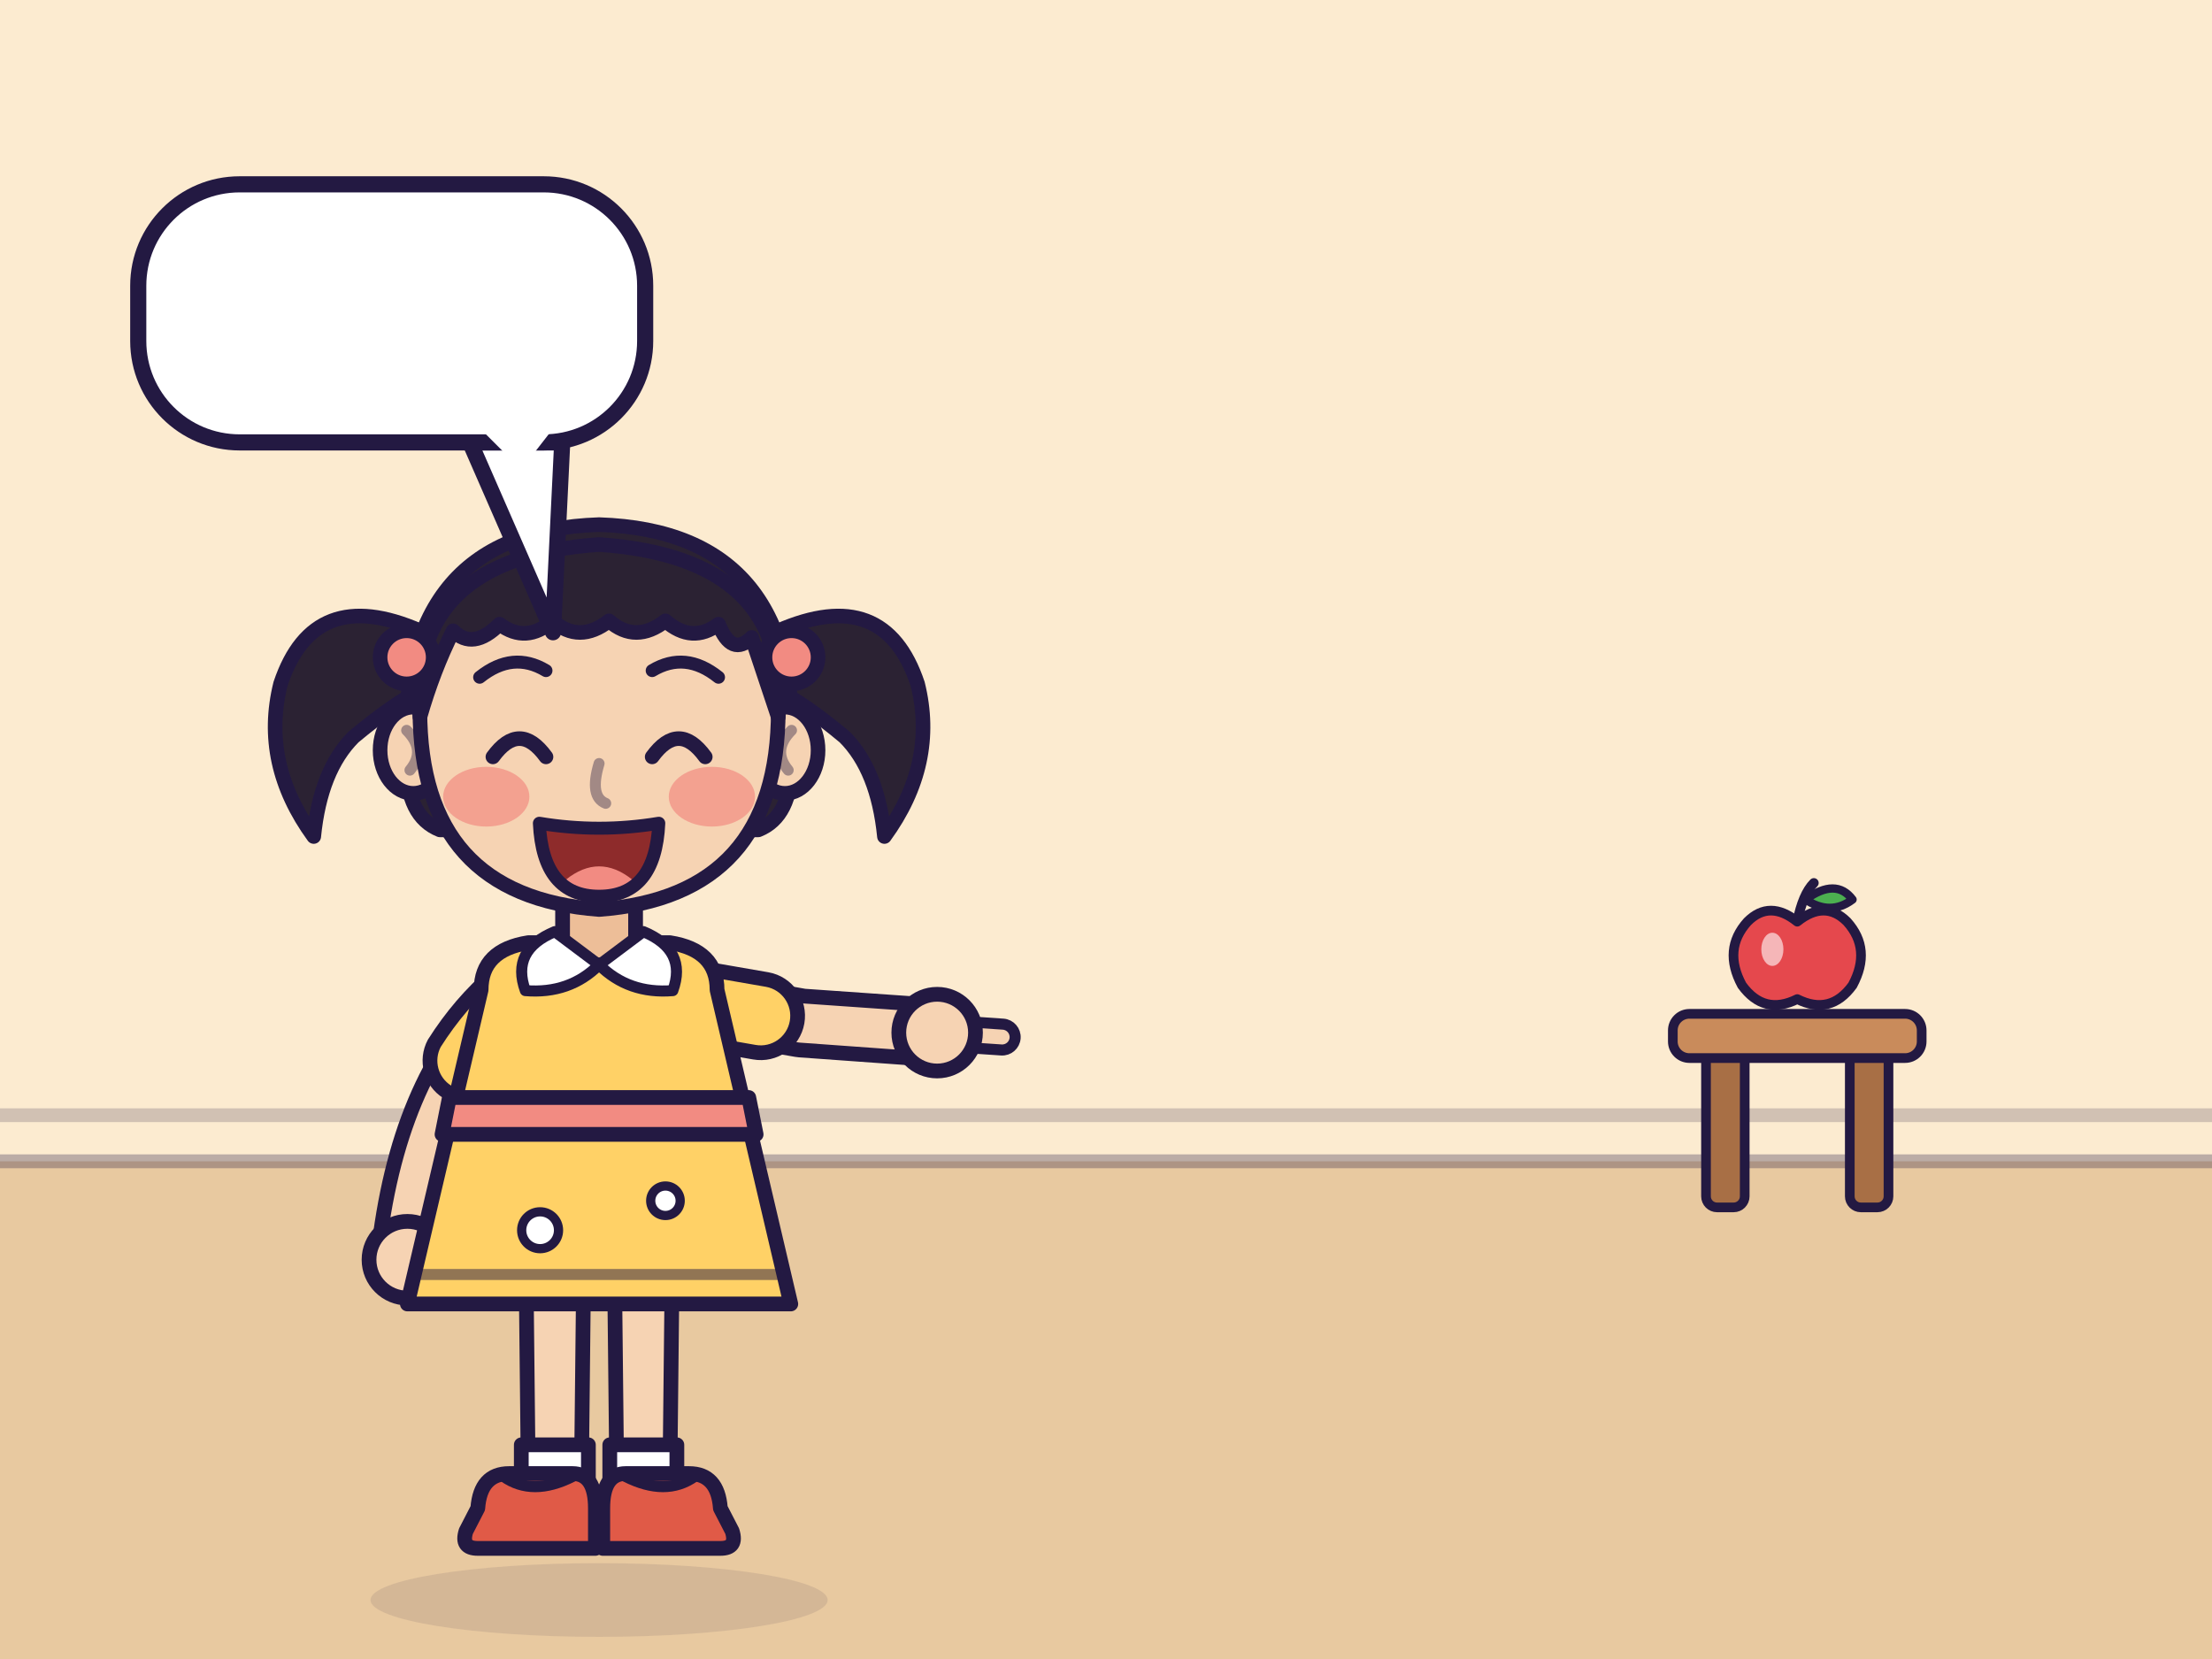
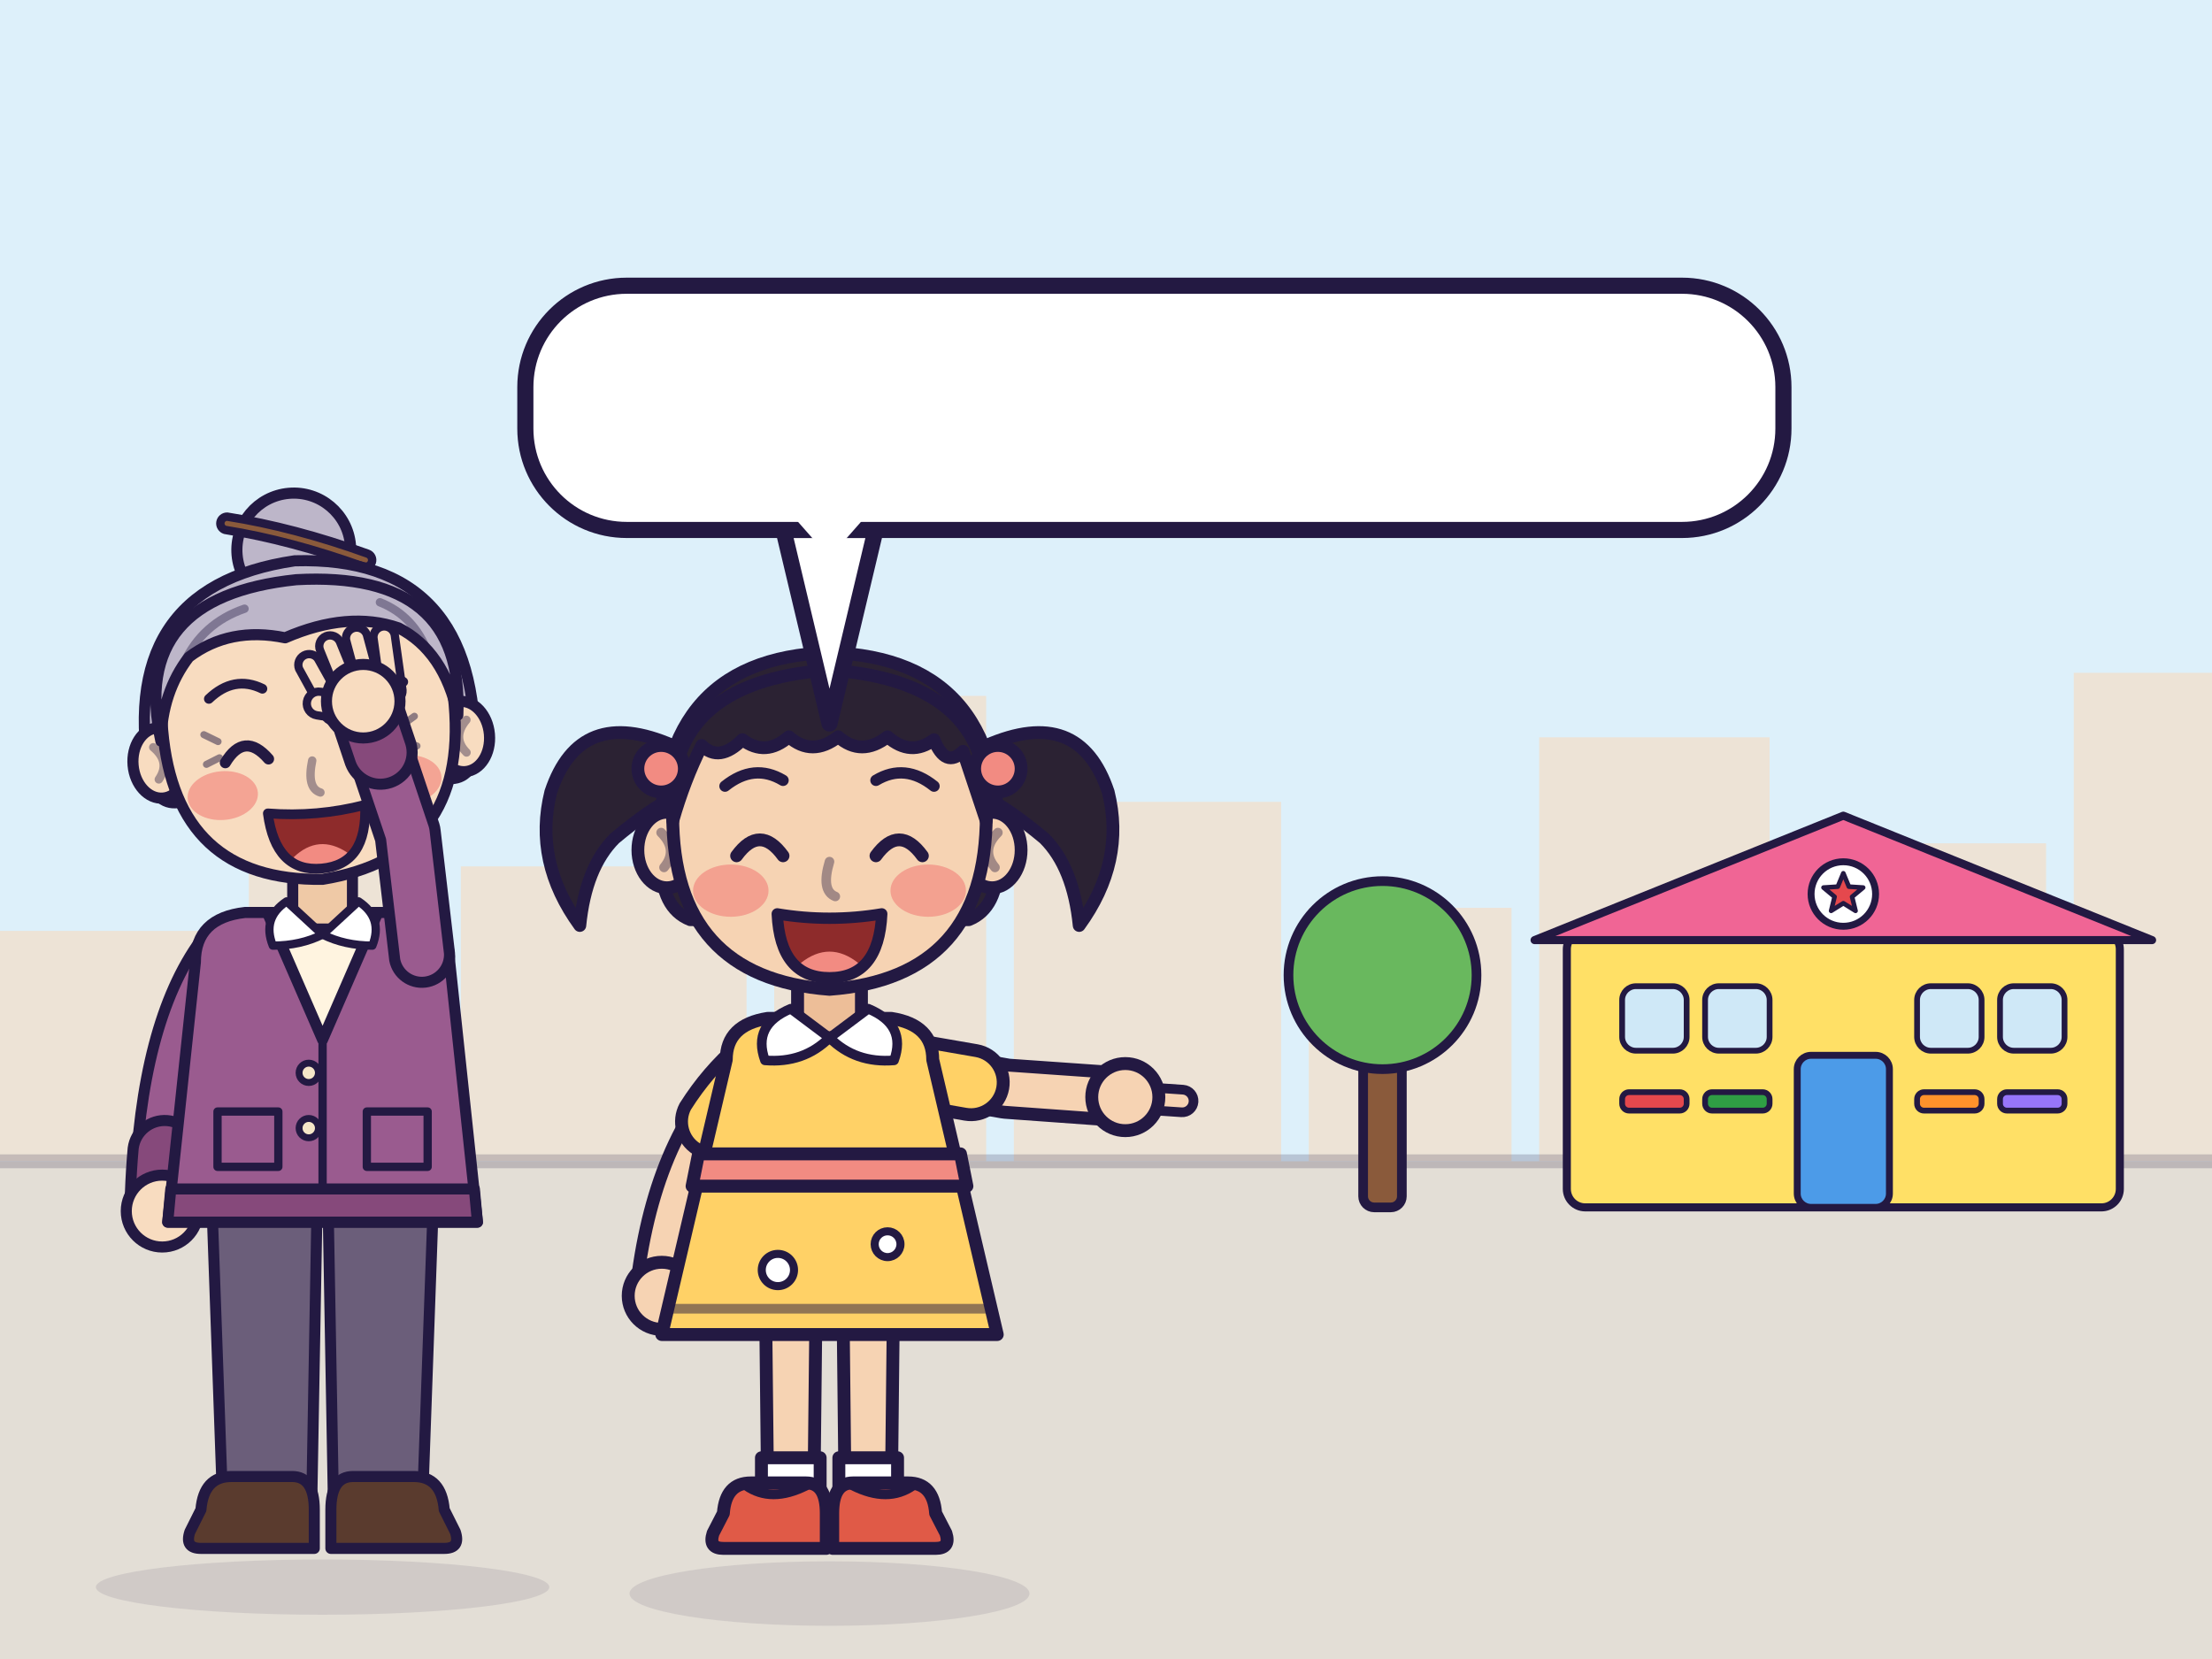
- <svg xmlns="http://www.w3.org/2000/svg" viewBox="0 0 480 360" role="img" aria-label="Little Sister points at an apple far away on a table across the room: &quot;那个！&quot;">
+ <svg xmlns="http://www.w3.org/2000/svg" viewBox="0 0 480 360" role="img" aria-label="Little Sister points at the school far down the street; Grandma looks too: &quot;那是我们的学校。&quot;">
  <g stroke="#231942" stroke-width="3.5" stroke-linejoin="round" stroke-linecap="round">
-     <rect x="0" y="0" width="480" height="360" fill="#FCEBD0" stroke="none" />
-     <rect x="0" y="252" width="480" height="108" fill="#E8C9A0" stroke="none" />
-     <path d="M0 252L480 252" fill="none" stroke-width="3" opacity="0.3" />
-     <path d="M0 242L480 242" fill="none" stroke-width="3" opacity="0.2" />
-     <g transform="translate(390 262) scale(0.6 0.6)">
-       <g class="prop p-table">
-         <rect x="-33" y="-58" width="14" height="58" rx="4" fill="#A86F45" />
-         <rect x="19" y="-58" width="14" height="58" rx="4" fill="#A86F45" />
-         <rect x="-45" y="-70" width="90" height="16" rx="6" fill="#C98B5B" />
-       </g>
-     </g>
-     <g transform="translate(390 218) scale(0.6 0.6)">
-       <g class="prop p-apple target">
-         <path d="M0-30Q2-40 6-44" fill="none" stroke-width="3.5" />
-         <path d="M3-38Q14-46 20-38Q12-32 3-38Z" fill="#4CAF50" stroke-width="3" />
-         <path d="M0-30Q-10-38-18-30Q-27-20-20-7Q-12 4 0-2Q12 4 20-7Q27-20 18-30Q10-38 0-30Z" fill="#E5484D" />
-         <ellipse cx="-9" cy="-20" rx="4" ry="6" fill="#FFFFFF" stroke="none" opacity="0.6" />
-       </g>
-     </g>
-     <g transform="translate(130 336) scale(0.8 0.8)">
+     <rect x="0" y="0" width="480" height="360" fill="#DDF0FA" stroke="none" />
+     <rect x="0" y="202" width="48" height="50" fill="#EDE3D6" stroke="none" />
+     <rect x="54" y="165" width="40" height="87" fill="#EDE3D6" stroke="none" />
+     <rect x="100" y="188" width="62" height="64" fill="#EDE3D6" stroke="none" />
+     <rect x="168" y="151" width="46" height="101" fill="#EDE3D6" stroke="none" />
+     <rect x="220" y="174" width="58" height="78" fill="#EDE3D6" stroke="none" />
+     <rect x="284" y="197" width="44" height="55" fill="#EDE3D6" stroke="none" />
+     <rect x="334" y="160" width="50" height="92" fill="#EDE3D6" stroke="none" />
+     <rect x="390" y="183" width="54" height="69" fill="#EDE3D6" stroke="none" />
+     <rect x="450" y="146" width="30" height="106" fill="#EDE3D6" stroke="none" />
+     <rect x="0" y="252" width="480" height="108" fill="#E3DED6" stroke="none" />
+     <path d="M0 252L480 252" fill="none" stroke-width="3" opacity="0.2" />
+     <g transform="translate(300 262) scale(0.6 0.6)">
+       <g class="prop p-tree">
+         <rect x="-7" y="-60" width="14" height="60" rx="4" fill="#8A5A3B" />
+         <circle cx="0" cy="-84" r="34" fill="#69B85E" />
+       </g>
+     </g>
+     <g transform="translate(400 262) scale(0.5 0.5)">
+       <g class="prop p-school-small target">
+         <rect x="-120" y="-120" width="240" height="120" rx="8" fill="#FFE066" />
+         <path d="M-134-116L0-170L134-116Z" fill="#F06595" />
+         <circle cx="0" cy="-136" r="14" fill="#FFFFFF" stroke-width="3" />
+         <path d="M0-145L2.4-139.2L8.6-138.8L3.8-134.8L5.3-128.7L0-132L-5.3-128.7L-3.8-134.8L-8.6-138.8L-2.4-139.2Z" fill="#E5484D" stroke-width="2" />
+         <rect x="-96" y="-96" width="28" height="28" rx="6" fill="#CFE8F7" stroke-width="2.5" />
+         <rect x="-60" y="-96" width="28" height="28" rx="6" fill="#CFE8F7" stroke-width="2.5" />
+         <rect x="32" y="-96" width="28" height="28" rx="6" fill="#CFE8F7" stroke-width="2.5" />
+         <rect x="68" y="-96" width="28" height="28" rx="6" fill="#CFE8F7" stroke-width="2.5" />
+         <rect x="-20" y="-66" width="40" height="66" rx="6" fill="#4C9BE8" stroke-width="3" />
+         <rect x="-96" y="-50" width="28" height="8" rx="3" fill="#E5484D" stroke-width="2.5" />
+         <rect x="-60" y="-50" width="28" height="8" rx="3" fill="#2F9E44" stroke-width="2.5" />
+         <rect x="32" y="-50" width="28" height="8" rx="3" fill="#FF922B" stroke-width="2.5" />
+         <rect x="68" y="-50" width="28" height="8" rx="3" fill="#9775FA" stroke-width="2.5" />
+       </g>
+     </g>
+     <g transform="translate(180 336) scale(0.7 0.7)">
      <g class="char c-1 ch-meimei">
        <g transform="translate(-150 -432)">
          <ellipse class="shadow" cx="150" cy="446" rx="62" ry="10" fill="#231942" stroke="none" opacity="0.1" />
          <g class="figure" stroke="#231942" stroke-width="4" stroke-linejoin="round" stroke-linecap="round">
            <g class="legs">
              <path d="M129.9 329.7L146.1 329.7L145.1 422.6L130.9 422.6Z" fill="#F6D3B3" />
              <path d="M128.9 403.9L147.1 403.9L147.1 422.6L128.9 422.6Z" fill="#FFFFFF" />
              <path d="M153.9 329.7L170.1 329.7L169.1 422.6L154.9 422.6Z" fill="#F6D3B3" />
              <path d="M152.9 403.9L171.1 403.9L171.1 422.6L152.9 422.6Z" fill="#FFFFFF" />
              <path d="M149 421.1Q149 411.7 142.8 411.7L125.6 411.7Q117.8 411.7 117.1 421.1L113.9 427.3Q112.4 432 117.1 432L149 432Z" fill="#E05A47" />
              <path d="M124.1 412.5Q131.9 418 142.8 412.5" fill="none" stroke-width="3" />
              <path d="M151 421.1Q151 411.7 157.2 411.7L174.4 411.7Q182.2 411.7 182.9 421.1L186.1 427.3Q187.6 432 182.9 432L151 432Z" fill="#E05A47" />
              <path d="M175.9 412.5Q168.1 418 157.2 412.5" fill="none" stroke-width="3" />
            </g>
            <g transform="translate(150 333.7)">
              <g class="upper">
                <g transform="translate(-150 -333.7)">
                  <g transform="translate(172 283.7)">
                    <g class="arm-left act">
                      <g transform="translate(-172 -283.7)">
                        <path d="M170.7 291L203.5 296.7A7.4 7.4 0 0 0 204.3 296.8L236.2 299.1A7.4 7.4 0 0 0 237.2 284.4L205.7 282.2L173.3 276.5A7.4 7.4 0 0 0 170.7 291Z" fill="#F6D3B3" />
                        <path d="M170.3 293.6L192.1 297.4A10 10 0 0 0 195.6 277.7L173.7 273.9A10 10 0 0 0 170.3 293.6Z" fill="#FFD166" />
                        <path d="M241.4 295.6L259.1 296.8A3.5 3.5 0 0 0 259.6 289.8L241.9 288.6A3.5 3.5 0 0 0 241.4 295.6Z" fill="#F6D3B3" stroke-width="3" />
                        <circle class="hand" cx="241.7" cy="292.1" r="10.4" fill="#F6D3B3" />
                      </g>
                    </g>
                  </g>
                  <g transform="translate(128 283.7)">
                    <g class="arm-right">
                      <g transform="translate(-128 -283.7)">
                        <path d="M123.2 278.1Q97.1 300.4 90.7 346.7A7.4 7.4 0 0 0 105.3 348.7Q110.9 308 132.8 289.3A7.4 7.4 0 0 0 123.2 278.1Z" fill="#F6D3B3" />
                        <path d="M121.5 276.1Q112.2 284.1 105.3 295A10 10 0 0 0 122.2 305.6Q127.5 297.3 134.5 291.3A10 10 0 0 0 121.5 276.1Z" fill="#FFD166" />
                        <circle class="hand" cx="98" cy="353.7" r="10.4" fill="#F6D3B3" />
                      </g>
                    </g>
                  </g>
                  <g class="body">
                    <path d="M118 280.5Q118 269.7 130.8 267.7L169.2 267.7Q182 269.7 182 280.5L202 365.7L98 365.7Z" fill="#FFD166" />
                    <path d="M109.4 309.7L190.6 309.7L192.6 319.7L107.4 319.7Z" fill="#F28B82" />
                    <g class="neck">
                      <rect x="140.1" y="250.7" width="19.8" height="23" rx="6" fill="#EDBE98" />
                    </g>
                    <path d="M138 264.7Q126 269.7 130 280.7Q142 281.7 150 273.7Z" fill="#FFFFFF" stroke-width="3" />
                    <path d="M162 264.7Q174 269.7 170 280.7Q158 281.7 150 273.7Z" fill="#FFFFFF" stroke-width="3" />
                    <circle cx="134" cy="345.7" r="5" fill="#FFFFFF" stroke-width="2.5" />
                    <circle cx="168" cy="337.7" r="4" fill="#FFFFFF" stroke-width="2.5" />
                    <path d="M101.6 357.7L198.4 357.7" fill="none" stroke-width="3" opacity="0.5" />
                  </g>
                  <g transform="translate(150 258.7)">
                    <g class="head">
                      <g transform="translate(-150 -258.7)">
                        <g transform="translate(150 210.1) scale(0.9)" stroke-width="4.4">
                          <g class="hair-back">
                            <path d="M-54-30Q-86-44-96-14Q-102 10-86 32Q-84 12-74 2Q-62-8-54-12Z" fill="#2B2233" />
                            <path d="M54-30Q86-44 96-14Q102 10 86 32Q84 12 74 2Q62-8 54-12Z" fill="#2B2233" />
                            <path d="M-58 10Q-62-60 0-62Q62-60 58 10Q58 26 48 30L-48 30Q-58 26-58 10Z" fill="#2B2233" />
                          </g>
                          <g class="ears">
                            <ellipse cx="-56" cy="6" rx="10" ry="13" fill="#F6D3B3" />
                            <ellipse cx="56" cy="6" rx="10" ry="13" fill="#F6D3B3" />
                            <path d="M-58 0Q-52 6-57 12" fill="none" stroke-width="3.3" opacity="0.4" />
                            <path d="M58 0Q52 6 57 12" fill="none" stroke-width="3.3" opacity="0.4" />
                          </g>
                          <path class="face" d="M-54-6Q-54-52 0-52Q54-52 54-6Q54 50 0 54Q-54 50-54-6Z" fill="#F6D3B3" />
                          <g class="hair">
                            <path d="M-54-4Q-58-52 0-56Q58-52 54-4Q50-16 46-28Q40-22 36-32Q28-26 20-33Q11-26 3-33Q-6-26-14-33Q-22-26-30-32Q-38-24-44-30Q-50-18-54-4Z" fill="#2B2233" />
                            <circle cx="-58" cy="-22" r="8" fill="#F28B82" />
                            <circle cx="58" cy="-22" r="8" fill="#F28B82" />
                          </g>
                          <g class="cheeks">
                            <ellipse cx="-34" cy="20" rx="13" ry="9" fill="#F28B82" stroke="none" opacity="0.7" />
                            <ellipse cx="34" cy="20" rx="13" ry="9" fill="#F28B82" stroke="none" opacity="0.7" />
                          </g>
                          <g class="brows">
                            <path d="M-36-16Q-26-24-16-18M16-18Q26-24 36-16" fill="none" stroke-width="3.9" />
                          </g>
                          <g transform="translate(0 4)">
                            <g class="eyes">
                              <g transform="translate(0 -4)">
                                <path d="M-32 8Q-24-3-16 8M16 8Q24-3 32 8" fill="none" stroke-width="4.4" />
                              </g>
                            </g>
                          </g>
                          <g class="nose">
                            <path d="M0 10Q-3 20 2 22" fill="none" stroke-width="3.3" opacity="0.4" />
                          </g>
                          <g class="mouth">
                            <path d="M-18 28Q0 31 18 28Q17 50 0 50Q-17 50-18 28Z" fill="#8E2B2B" stroke="none" />
                            <path d="M-10 45Q0 37 10 45Q6 50 0 50Q-6 50-10 45Z" fill="#F28B82" stroke="none" />
                            <path d="M-18 28Q0 31 18 28Q17 50 0 50Q-17 50-18 28Z" fill="none" stroke-width="3.9" />
                          </g>
                        </g>
                      </g>
                    </g>
                  </g>
                </g>
              </g>
            </g>
          </g>
        </g>
      </g>
    </g>
-     <g transform="translate(120 137.2)">
-       <g class="bubble b-1 has-text">
-         <g transform="translate(-120 -137.2)">
-           <path d="M102 96L120 137.2L122 96Z" fill="#FFFFFF" />
-           <rect x="30" y="40" width="110" height="56" rx="22" fill="#FFFFFF" />
-           <path d="M103.2 92L113.1 101.9L120.8 92Z" fill="#FFFFFF" stroke="none" />
+     <g transform="translate(70 336) scale(0.6 0.6)">
+       <g class="char c-2 ch-nainai">
+         <g transform="translate(-150 -432)">
+           <ellipse class="shadow" cx="150" cy="446" rx="82" ry="10" fill="#231942" stroke="none" opacity="0.1" />
+           <g class="figure" stroke="#231942" stroke-width="4" stroke-linejoin="round" stroke-linecap="round">
+             <g class="legs">
+               <path d="M110 308L148 308L146 420L114 420Z" fill="#6B5E7A" />
+               <path d="M190 308L152 308L154 420L186 420Z" fill="#6B5E7A" />
+               <path d="M147 418Q147 406 139 406L117 406Q107 406 106 418L102 426Q100 432 106 432L147 432Z" fill="#5A3B2E" />
+               <path d="M153 418Q153 406 161 406L183 406Q193 406 194 418L198 426Q200 432 194 432L153 432Z" fill="#5A3B2E" />
+             </g>
+             <g transform="translate(150 308)">
+               <g class="upper">
+                 <g transform="translate(-150 -308)">
+                   <g transform="translate(114 218)">
+                     <g class="arm-right">
+                       <g transform="translate(-114 -218)">
+                         <path d="M105.9 212.1Q84.1 242.1 82 303.7A10 10 0 0 0 102 304.3Q103.9 248.9 122.1 223.9A10 10 0 0 0 105.9 212.1Z" fill="#9A5B8F" />
+                         <path d="M81.5 287.3Q80.8 295.1 80.5 303.6A11.5 11.5 0 0 0 103.5 304.4Q103.8 296.5 104.4 289.2A11.5 11.5 0 0 0 81.5 287.3Z" fill="#86497B" />
+                         <circle class="hand" cx="92" cy="310" r="13" fill="#F8DCC0" />
+                       </g>
+                     </g>
+                   </g>
+                   <g class="body">
+                     <path d="M104 220Q104 204 122 202L178 202Q196 204 196 220L206 314L94 314Z" fill="#9A5B8F" />
+                     <path d="M95.1 302L204.9 302L206 314L94 314Z" fill="#86497B" />
+                     <path d="M130 202L170 202L150 248Z" fill="#FFF4E0" />
+                     <g class="neck">
+                       <rect x="139.2" y="182" width="21.6" height="26" rx="6" fill="#EFC9A6" />
+                     </g>
+                     <path d="M137 198Q128 204 132 214Q142 214 150 210Z" fill="#FFFFFF" stroke-width="3" />
+                     <path d="M163 198Q172 204 168 214Q158 214 150 210Z" fill="#FFFFFF" stroke-width="3" />
+                     <path d="M150 248L150 302" fill="none" stroke-width="3" />
+                     <g class="buttons">
+                       <circle cx="145" cy="260" r="3.5" fill="#F5E6C8" stroke-width="2.5" />
+                       <circle cx="145" cy="280" r="3.5" fill="#F5E6C8" stroke-width="2.5" />
+                     </g>
+                     <path d="M112 274L134 274L134 294L112 294Z" fill="#9A5B8F" stroke-width="3" />
+                     <path d="M166 274L188 274L188 294L166 294Z" fill="#9A5B8F" stroke-width="3" />
+                   </g>
+                   <g transform="translate(150 190) rotate(-5)">
+                     <g class="head">
+                       <g transform="translate(-150 -190)">
+                         <g transform="translate(150 137.1) scale(0.98)" stroke-width="4.1">
+                           <g class="hair-back">
+                             <circle cx="0" cy="-68" r="21" fill="#BDB6C9" />
+                             <path d="M-24.6-77.6Q-0.8-71.6 25-59.7A2.5 2.5 0 0 0 27-64.3Q0.8-76.4-23.4-82.4A2.5 2.5 0 0 0-24.6-77.6Z" fill="#8A5A3B" stroke-width="3.1" />
+                             <path d="M-60 14Q-68-60 0-64Q68-60 60 14Q56 24 46 20L-46 20Q-56 24-60 14Z" fill="#BDB6C9" />
+                           </g>
+                           <g class="ears">
+                             <ellipse cx="-56" cy="6" rx="10" ry="13" fill="#F8DCC0" />
+                             <ellipse cx="56" cy="6" rx="10" ry="13" fill="#F8DCC0" />
+                             <path d="M-58 0Q-52 6-57 12" fill="none" stroke-width="3.1" opacity="0.4" />
+                             <path d="M58 0Q52 6 57 12" fill="none" stroke-width="3.1" opacity="0.4" />
+                           </g>
+                           <path class="face" d="M-54-6Q-54-52 0-52Q54-52 54-6Q54 50 0 54Q-54 50-54-6Z" fill="#F8DCC0" />
+                           <g class="hair">
+                             <path d="M-55-2Q-62-56 0-57Q62-55 55-2Q52-26 36-36Q18-44-6-36Q-26-42-42-32Q-53-20-55-2Z" fill="#BDB6C9" />
+                             <path d="M30-46Q42-40 46-26" fill="none" stroke-width="3.1" opacity="0.4" />
+                             <path d="M-20-48Q-36-44-44-30" fill="none" stroke-width="3.1" opacity="0.4" />
+                           </g>
+                           <g class="cheeks">
+                             <ellipse cx="-34" cy="20" rx="13" ry="9" fill="#F28B82" stroke="none" opacity="0.7" />
+                             <ellipse cx="34" cy="20" rx="13" ry="9" fill="#F28B82" stroke="none" opacity="0.7" />
+                           </g>
+                           <g class="brows">
+                             <path d="M-36-16Q-26-24-16-18M16-18Q26-24 36-16" fill="none" stroke-width="3.6" />
+                           </g>
+                           <g transform="translate(0 4)">
+                             <g class="eyes">
+                               <g transform="translate(0 -4)">
+                                 <path d="M-32 8Q-24-3-16 8M16 8Q24-3 32 8" fill="none" stroke-width="4.1" />
+                               </g>
+                             </g>
+                           </g>
+                           <g class="nose">
+                             <path d="M0 10Q-3 20 2 22" fill="none" stroke-width="3.1" opacity="0.4" />
+                           </g>
+                           <g class="mouth">
+                             <path d="M-18 28Q0 31 18 28Q17 50 0 50Q-17 50-18 28Z" fill="#8E2B2B" stroke="none" />
+                             <path d="M-10 45Q0 37 10 45Q6 50 0 50Q-6 50-10 45Z" fill="#F28B82" stroke="none" />
+                             <path d="M-18 28Q0 31 18 28Q17 50 0 50Q-17 50-18 28Z" fill="none" stroke-width="3.6" />
+                           </g>
+                           <g class="wrinkles">
+                             <path d="M-39-3L-34 0M-39 8L-34 6M39-3L34 0M39 8L34 6" fill="none" stroke-width="2.6" opacity="0.5" />
+                           </g>
+                         </g>
+                       </g>
+                     </g>
+                   </g>
+                   <g transform="translate(186 218)">
+                     <g class="arm-left">
+                       <g transform="translate(-186 -218)">
+                         <path d="M195.9 216.8L190.7 172.4A10 10 0 0 0 190.3 170.4L176.6 129.6A10 10 0 0 0 157.6 136L171 175.8L176.1 219.2A10 10 0 0 0 195.9 216.8Z" fill="#9A5B8F" />
+                         <path d="M181.9 140.8L178 129.2A11.5 11.5 0 0 0 156.2 136.5L160.1 148.1A11.5 11.5 0 0 0 181.9 140.8Z" fill="#86497B" />
+                         <path d="M157.8 127.2L148.3 110.2A3.9 3.9 0 0 0 141.5 113.9L150.9 131A3.9 3.9 0 0 0 157.8 127.2Z" fill="#F8DCC0" stroke-width="3" />
+                         <path d="M164.9 125.3L156.3 104.2A3.9 3.9 0 0 0 149.1 107.2L157.6 128.2A3.9 3.9 0 0 0 164.9 125.3Z" fill="#F8DCC0" stroke-width="3" />
+                         <path d="M171.9 123.4L166 101.5A3.9 3.9 0 0 0 158.5 103.5L164.4 125.5A3.9 3.9 0 0 0 171.9 123.4Z" fill="#F8DCC0" stroke-width="3" />
+                         <path d="M178.9 121.6L176.1 101.6A3.9 3.9 0 0 0 168.4 102.7L171.2 122.7A3.9 3.9 0 0 0 178.9 121.6Z" fill="#F8DCC0" stroke-width="3" />
+                         <path d="M166.6 125.1L149.3 122.2A4.3 4.3 0 0 0 147.9 130.7L165.2 133.5A4.3 4.3 0 0 0 166.6 125.1Z" fill="#F8DCC0" stroke-width="3" />
+                         <circle class="hand" cx="164.7" cy="125.6" r="13.3" fill="#F8DCC0" />
+                       </g>
+                     </g>
+                   </g>
+                 </g>
+               </g>
+             </g>
+           </g>
+         </g>
+       </g>
+     </g>
+     <g transform="translate(180 157)">
+       <g class="bubble b-1 has-text line-0">
+         <g transform="translate(-180 -157)">
+           <path d="M170 115L180 157L190 115Z" fill="#FFFFFF" />
+           <rect x="114" y="62" width="273" height="53" rx="22" fill="#FFFFFF" />
+           <path d="M171.2 111L180 121L188.8 111Z" fill="#FFFFFF" stroke="none" />
        </g>
      </g>
    </g>
  </g>
</svg>
